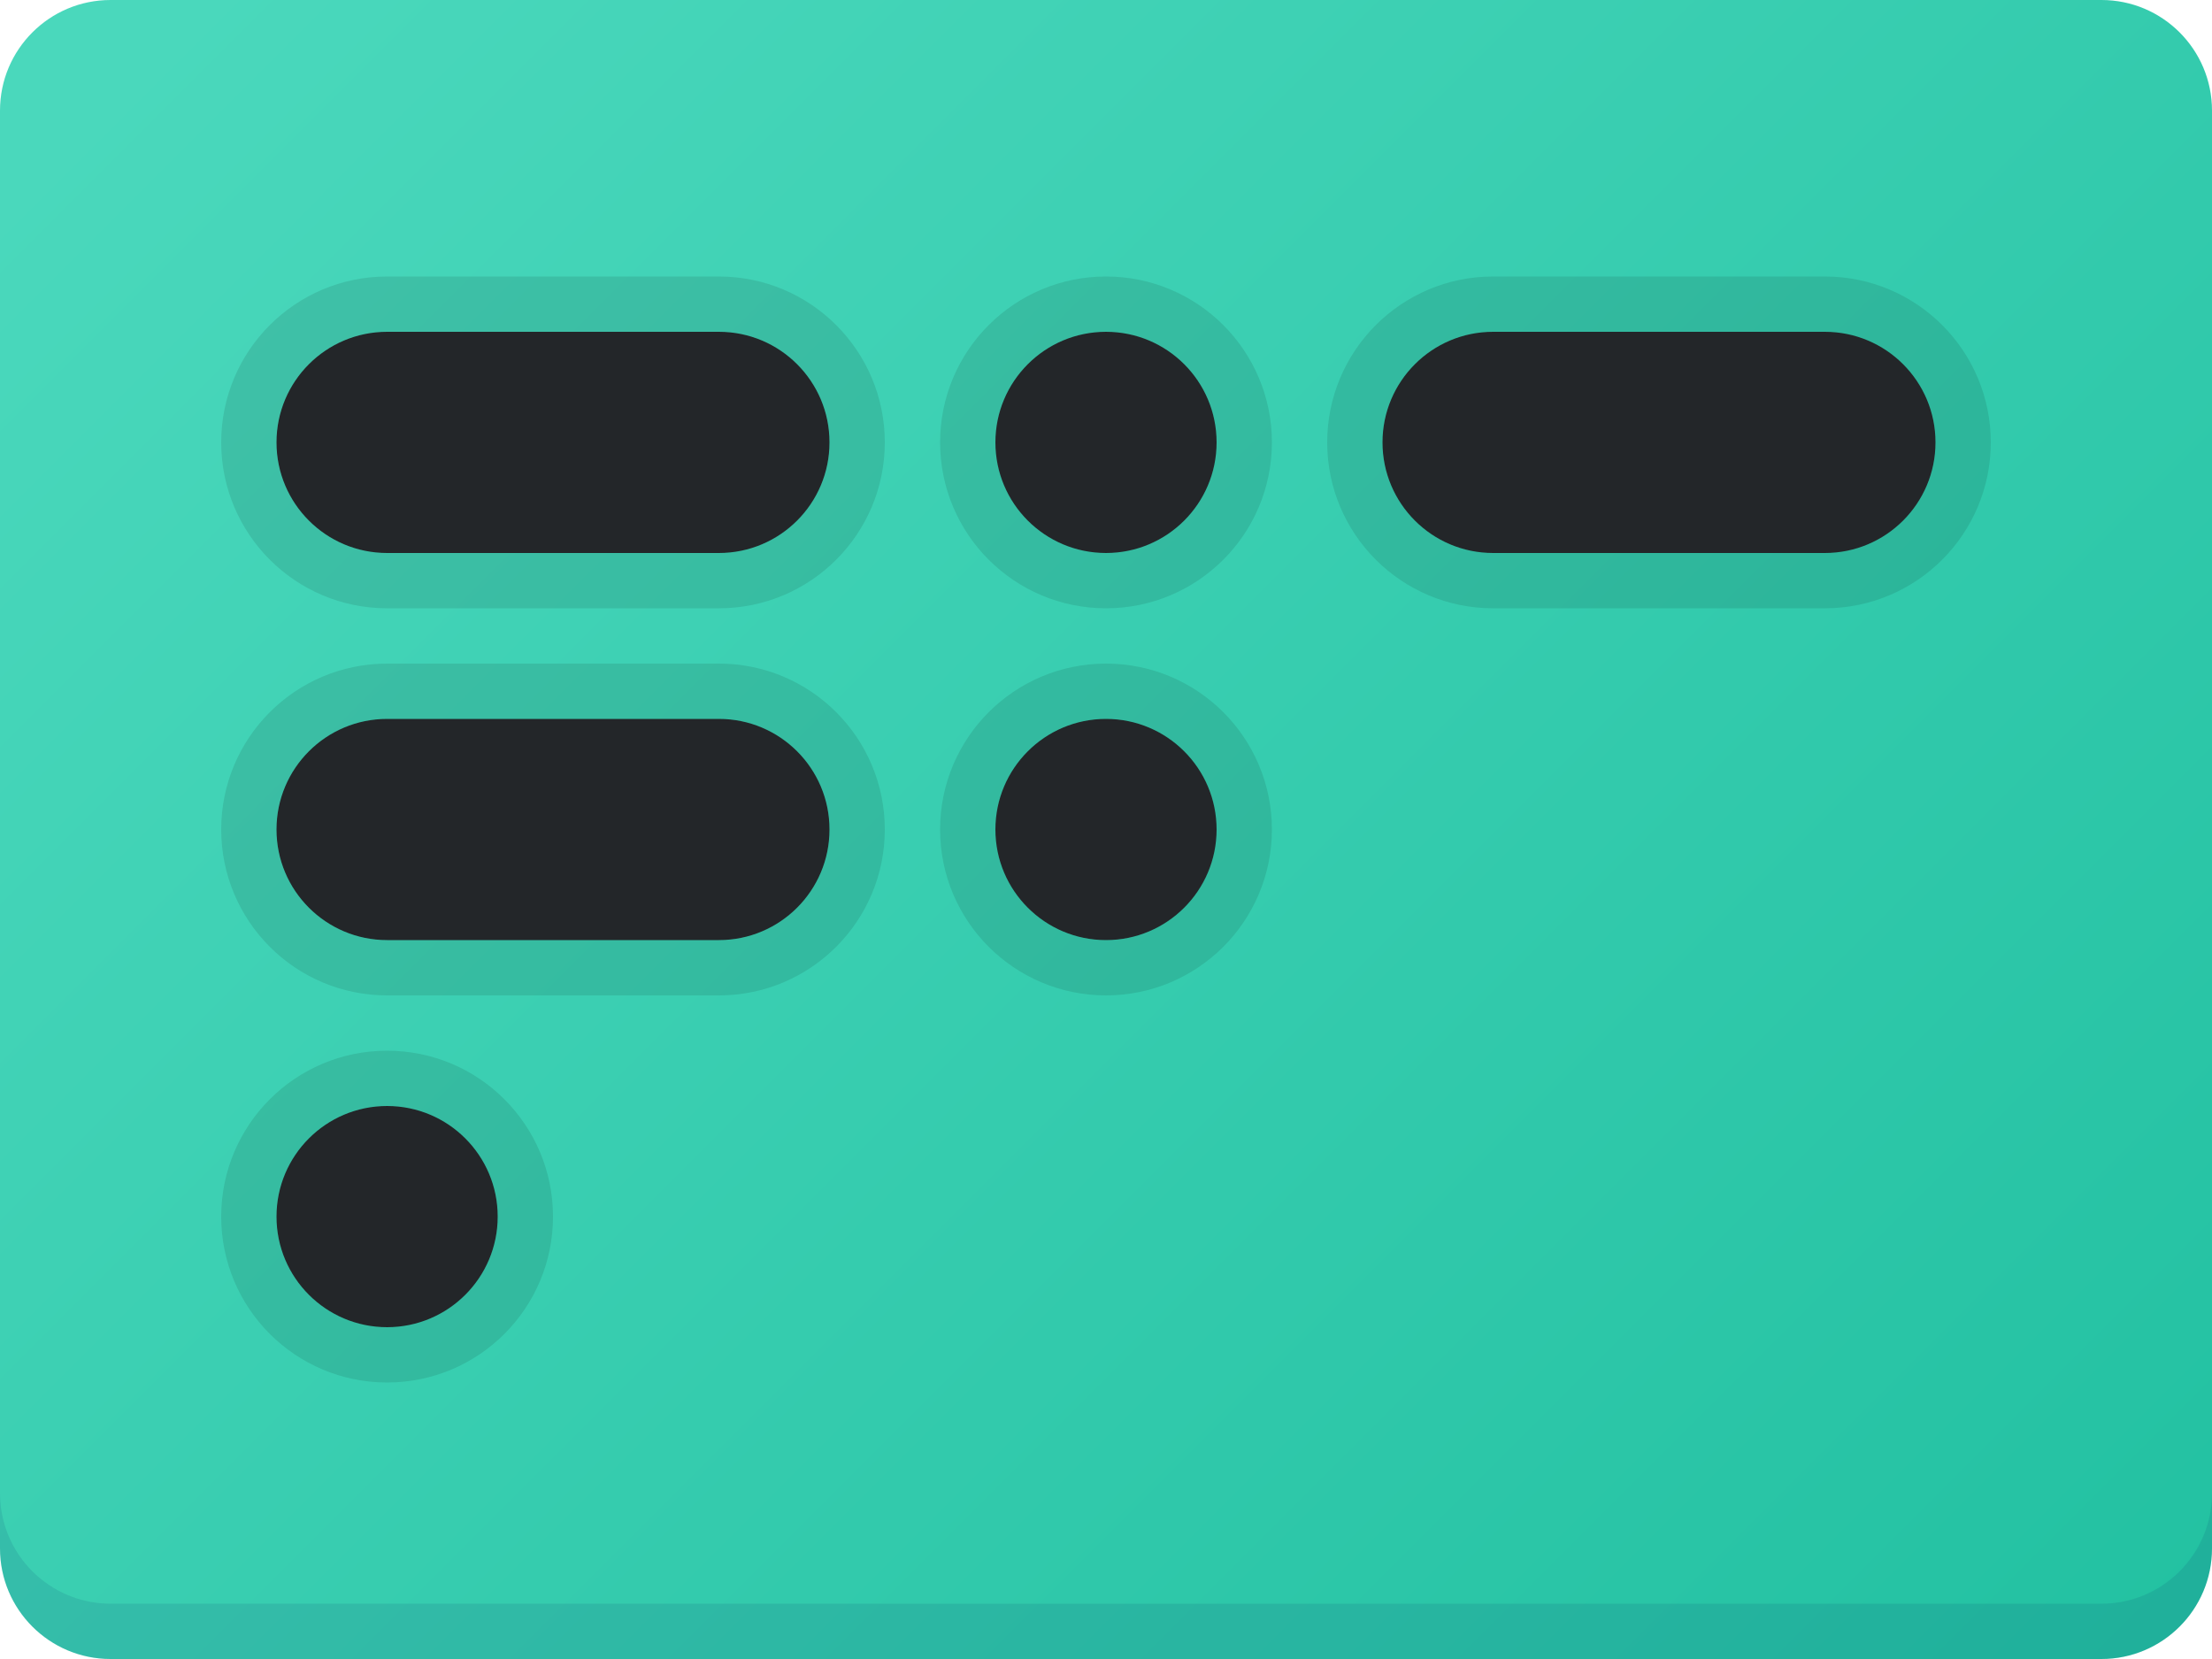
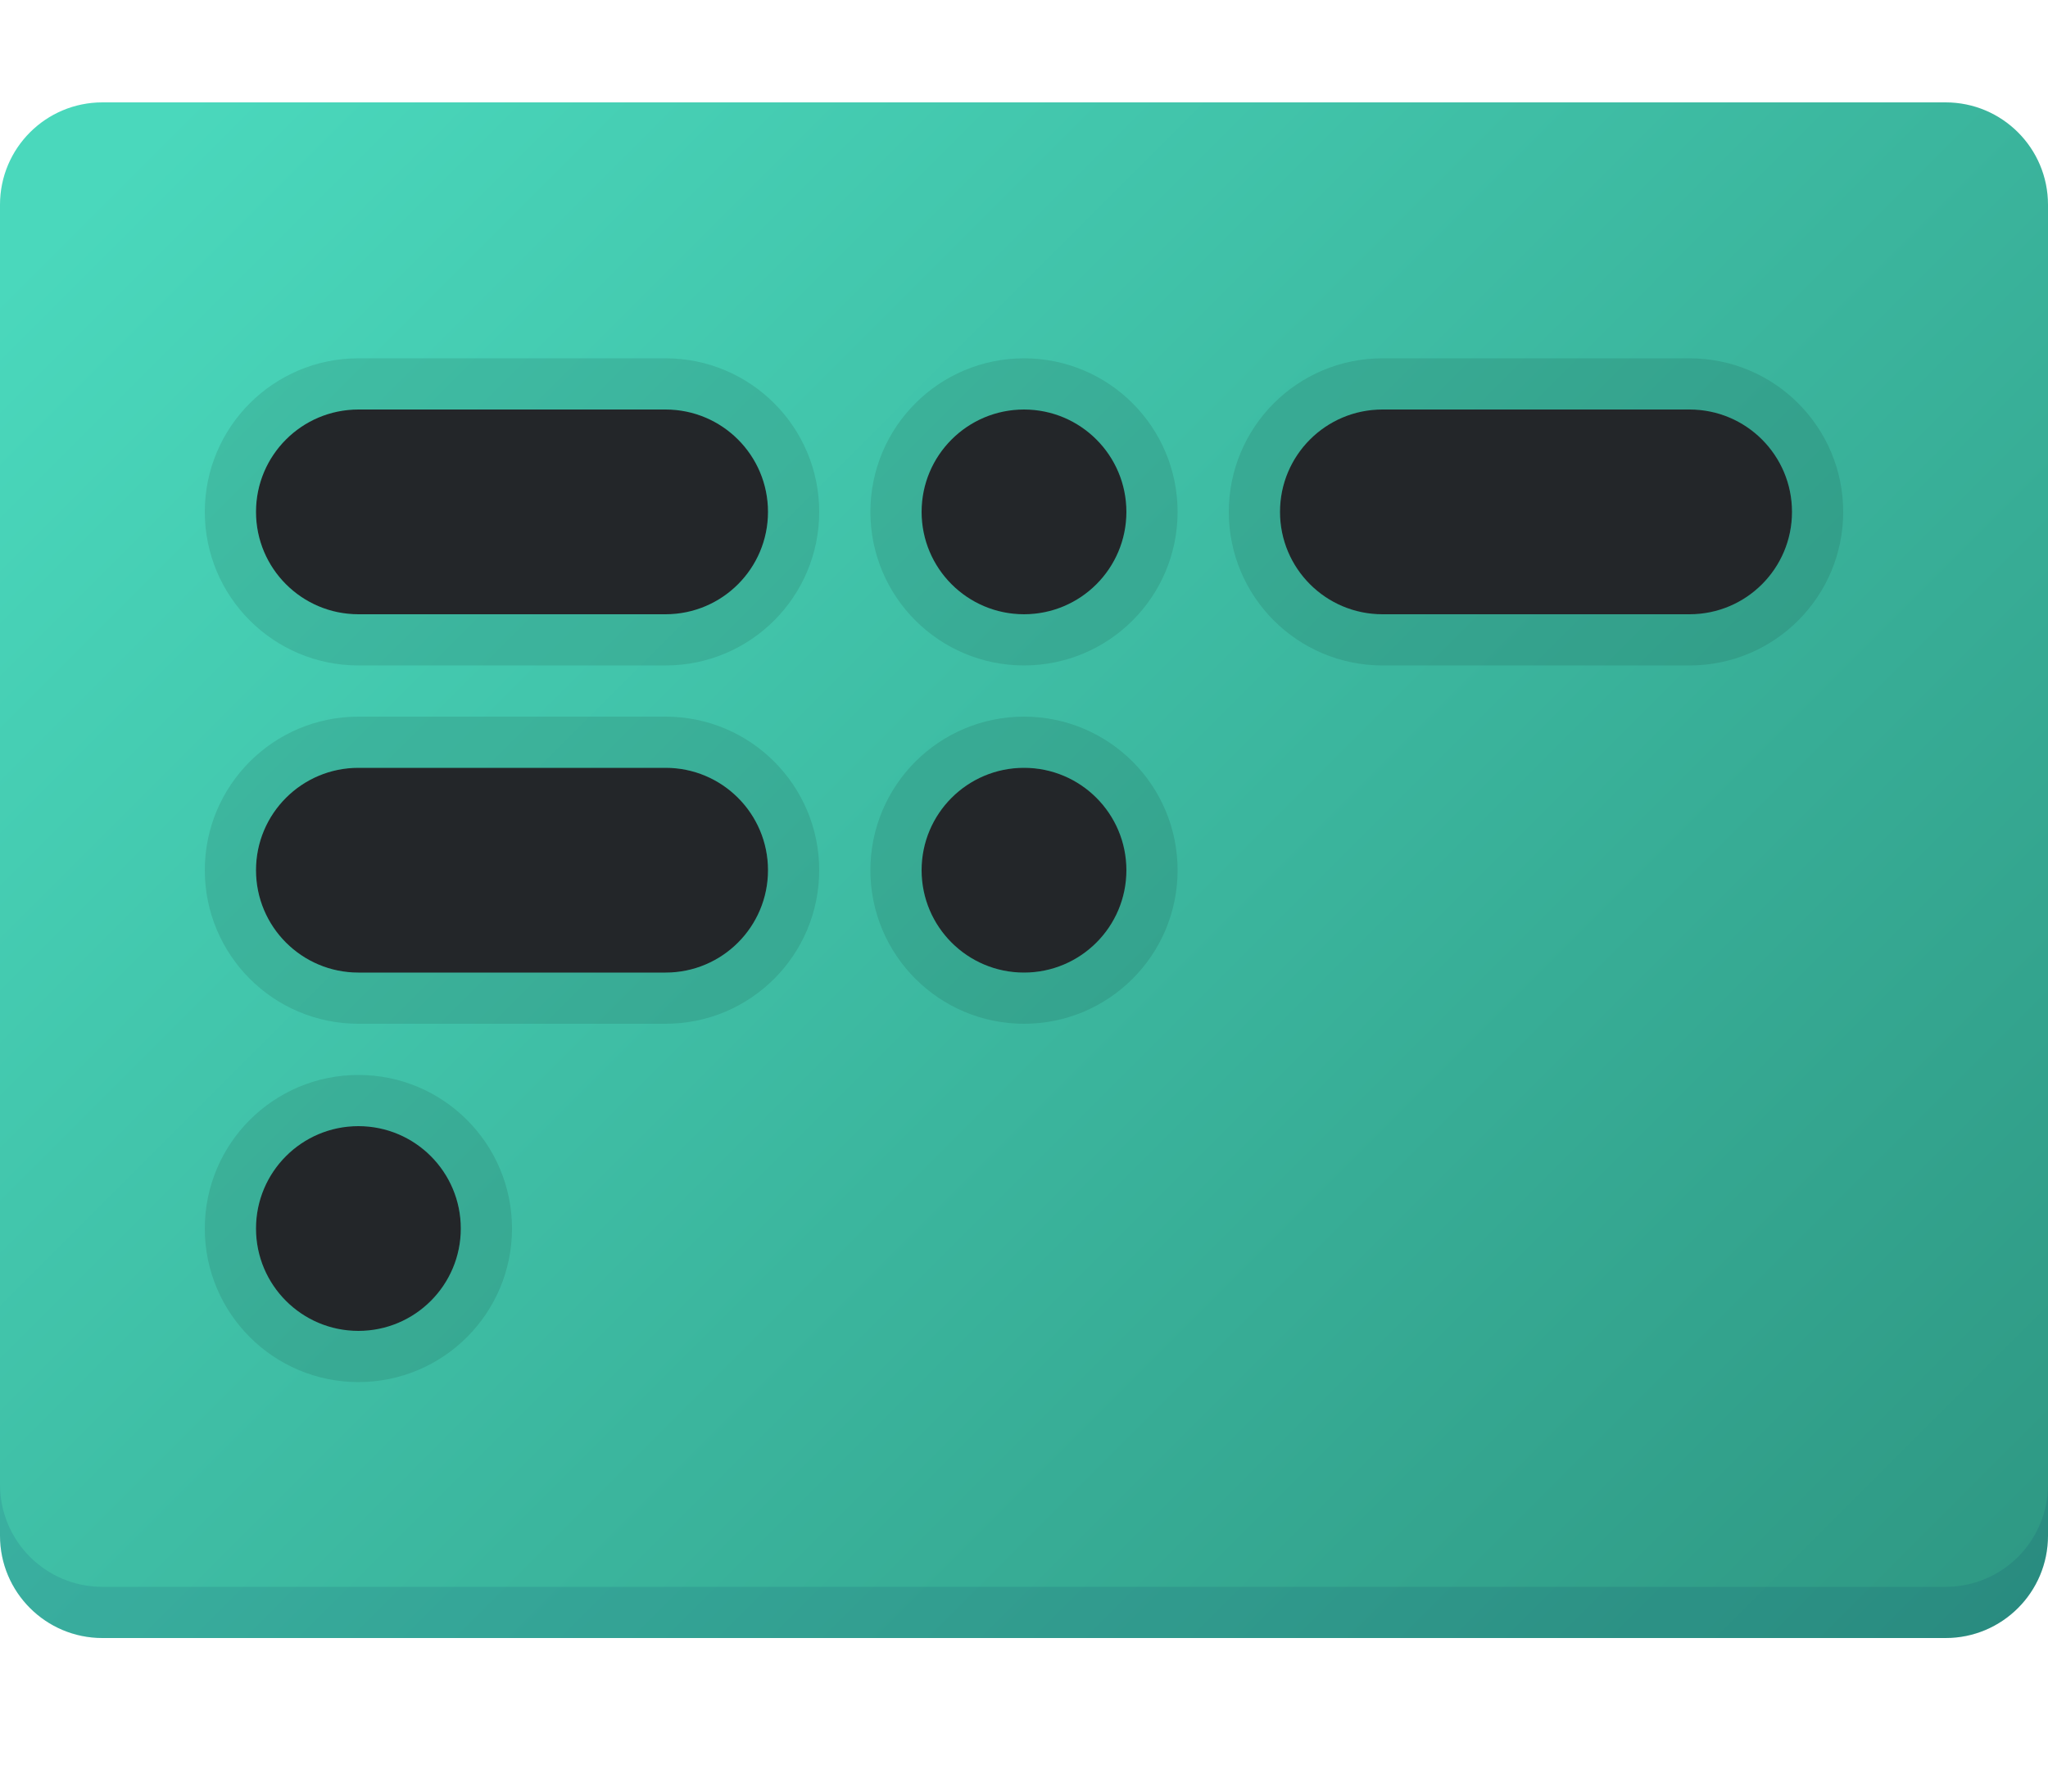
- <svg xmlns="http://www.w3.org/2000/svg" width="40" height="30" viewBox="0 0 40 30" fill="none">
-   <path d="M0 2C0 0.895 0.895 0 2 0H38C39.105 0 40 0.895 40 2V28C40 29.105 39.105 30 38 30H2C0.895 30 0 29.105 0 28V2Z" fill="url(#paint0_linear_204_14)" />
-   <path fill-rule="evenodd" clip-rule="evenodd" d="M0 27V28C0 29.105 0.895 30 2 30V29C0.895 29 0 28.105 0 27ZM2 30H38C39.105 30 40 29.105 40 28V27C40 28.105 39.105 29 38 29H2V30Z" fill="#031C5A" fill-opacity="0.1" />
-   <rect x="5" y="6" width="10" height="4" rx="2" fill="#232629" />
-   <rect x="4.5" y="5.5" width="11" height="5" rx="2.5" stroke="black" stroke-opacity="0.1" />
-   <rect x="25" y="6" width="10" height="4" rx="2" fill="#232629" />
-   <rect x="24.5" y="5.5" width="11" height="5" rx="2.5" stroke="black" stroke-opacity="0.1" />
-   <rect x="18" y="6" width="4" height="4" rx="2" fill="#232629" />
-   <rect x="17.5" y="5.5" width="5" height="5" rx="2.5" stroke="black" stroke-opacity="0.1" />
-   <rect x="5" y="13" width="10" height="4" rx="2" fill="#232629" />
-   <rect x="4.5" y="12.5" width="11" height="5" rx="2.5" stroke="black" stroke-opacity="0.1" />
-   <rect x="18" y="13" width="4" height="4" rx="2" fill="#232629" />
-   <rect x="17.5" y="12.5" width="5" height="5" rx="2.5" stroke="black" stroke-opacity="0.1" />
-   <rect x="5" y="20" width="4" height="4" rx="2" fill="#232629" />
-   <rect x="4.5" y="19.5" width="5" height="5" rx="2.5" stroke="black" stroke-opacity="0.1" />
+ <svg xmlns="http://www.w3.org/2000/svg" width="40" height="35" viewBox="0 0 40 35" fill="none">
+   <path d="M0 4C0 2.895 0.895 2 2 2H38C39.105 2 40 2.895 40 4V30C40 31.105 39.105 32 38 32H2C0.895 32 0 31.105 0 30V4Z" fill="url(#paint0_linear_204_14)" />
+   <path fill-rule="evenodd" clip-rule="evenodd" d="M0 29V30C0 31.105 0.895 32 2 32V31C0.895 31 0 30.105 0 29ZM2 32H38C39.105 32 40 31.105 40 30V29C40 30.105 39.105 31 38 31H2V32Z" fill="#031C5A" fill-opacity="0.1" />
+   <rect x="5" y="8" width="10" height="4" rx="2" fill="#232629" />
+   <rect x="4.5" y="7.5" width="11" height="5" rx="2.5" stroke="black" stroke-opacity="0.1" />
+   <rect x="25" y="8" width="10" height="4" rx="2" fill="#232629" />
+   <rect x="24.5" y="7.5" width="11" height="5" rx="2.5" stroke="black" stroke-opacity="0.1" />
+   <rect x="18" y="8" width="4" height="4" rx="2" fill="#232629" />
+   <rect x="17.5" y="7.5" width="5" height="5" rx="2.5" stroke="black" stroke-opacity="0.1" />
+   <rect x="5" y="15" width="10" height="4" rx="2" fill="#232629" />
+   <rect x="4.5" y="14.5" width="11" height="5" rx="2.5" stroke="black" stroke-opacity="0.1" />
+   <rect x="18" y="15" width="4" height="4" rx="2" fill="#232629" />
+   <rect x="17.5" y="14.5" width="5" height="5" rx="2.5" stroke="black" stroke-opacity="0.1" />
+   <rect x="5" y="22" width="4" height="4" rx="2" fill="#232629" />
+   <rect x="4.5" y="21.5" width="5" height="5" rx="2.5" stroke="black" stroke-opacity="0.1" />
  <defs>
-     <linearGradient id="paint0_linear_204_14" x1="3.5" y1="-1.93715e-06" x2="43.5" y2="40" gradientUnits="userSpaceOnUse">
+     <linearGradient id="paint0_linear_204_14" x1="3.5" y1="2" x2="43.5" y2="42" gradientUnits="userSpaceOnUse">
      <stop stop-color="#4AD8BC" />
-       <stop offset="1" stop-color="#1ABC9C" />
+       <stop offset="1" stop-color="#288A77" />
    </linearGradient>
  </defs>
</svg>
